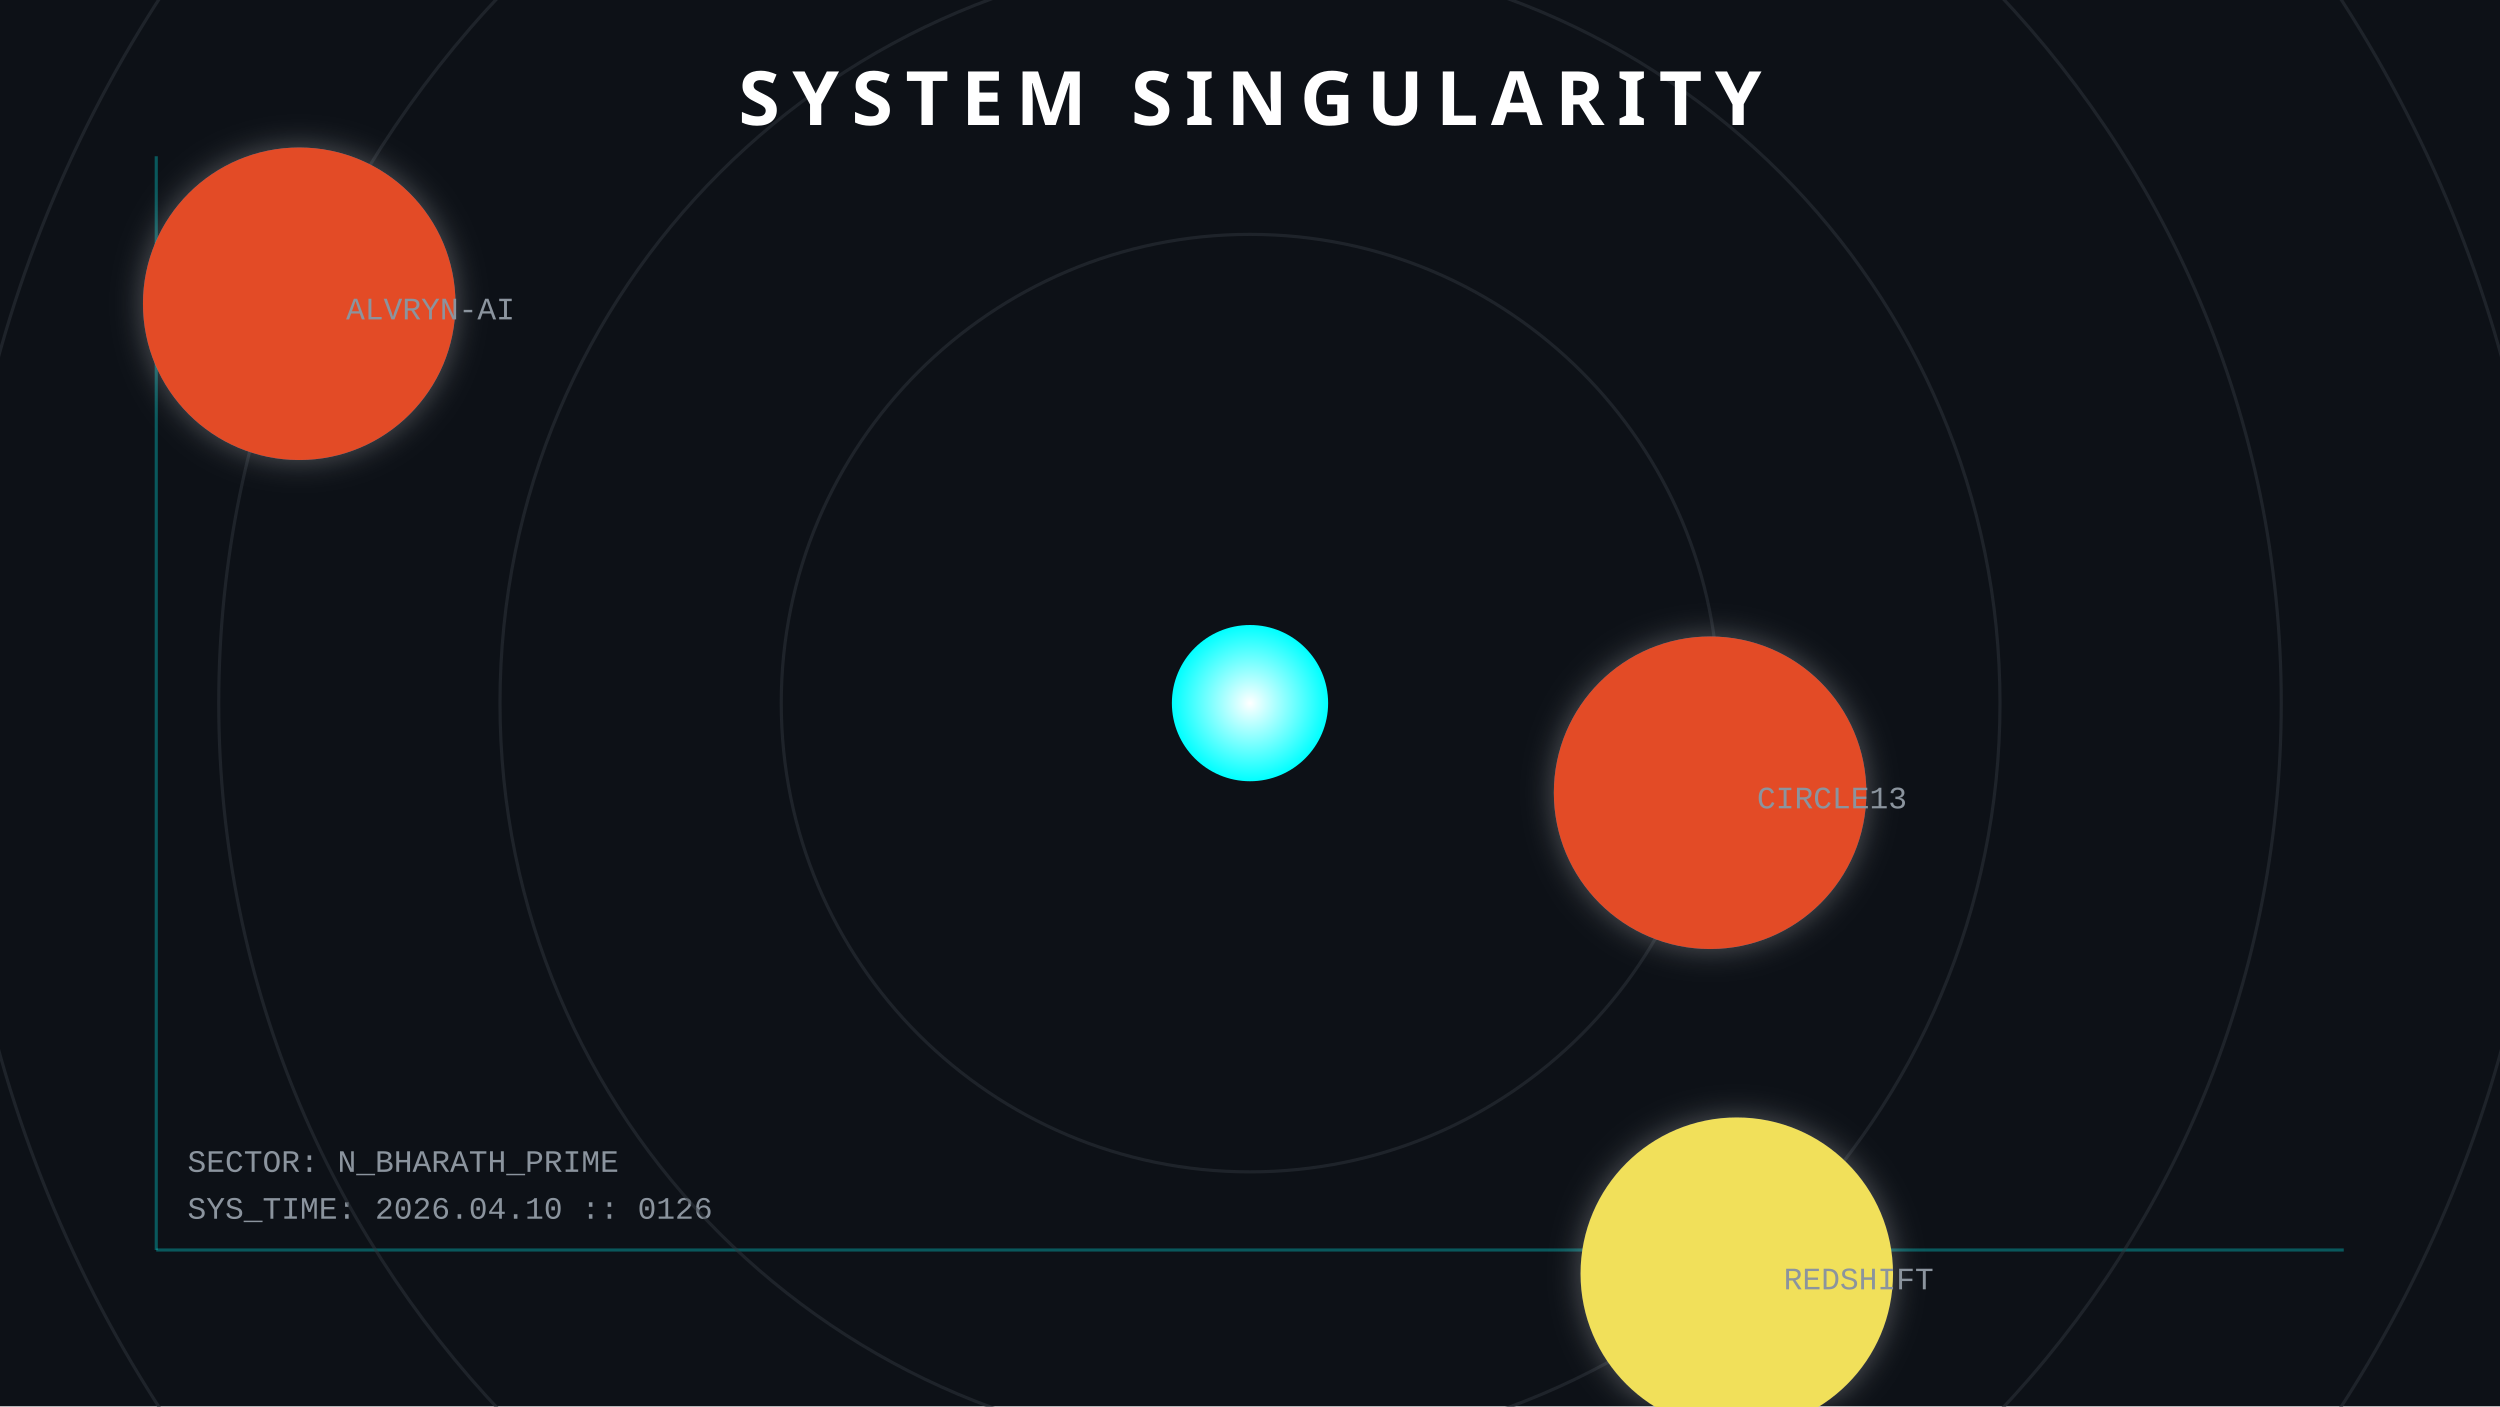
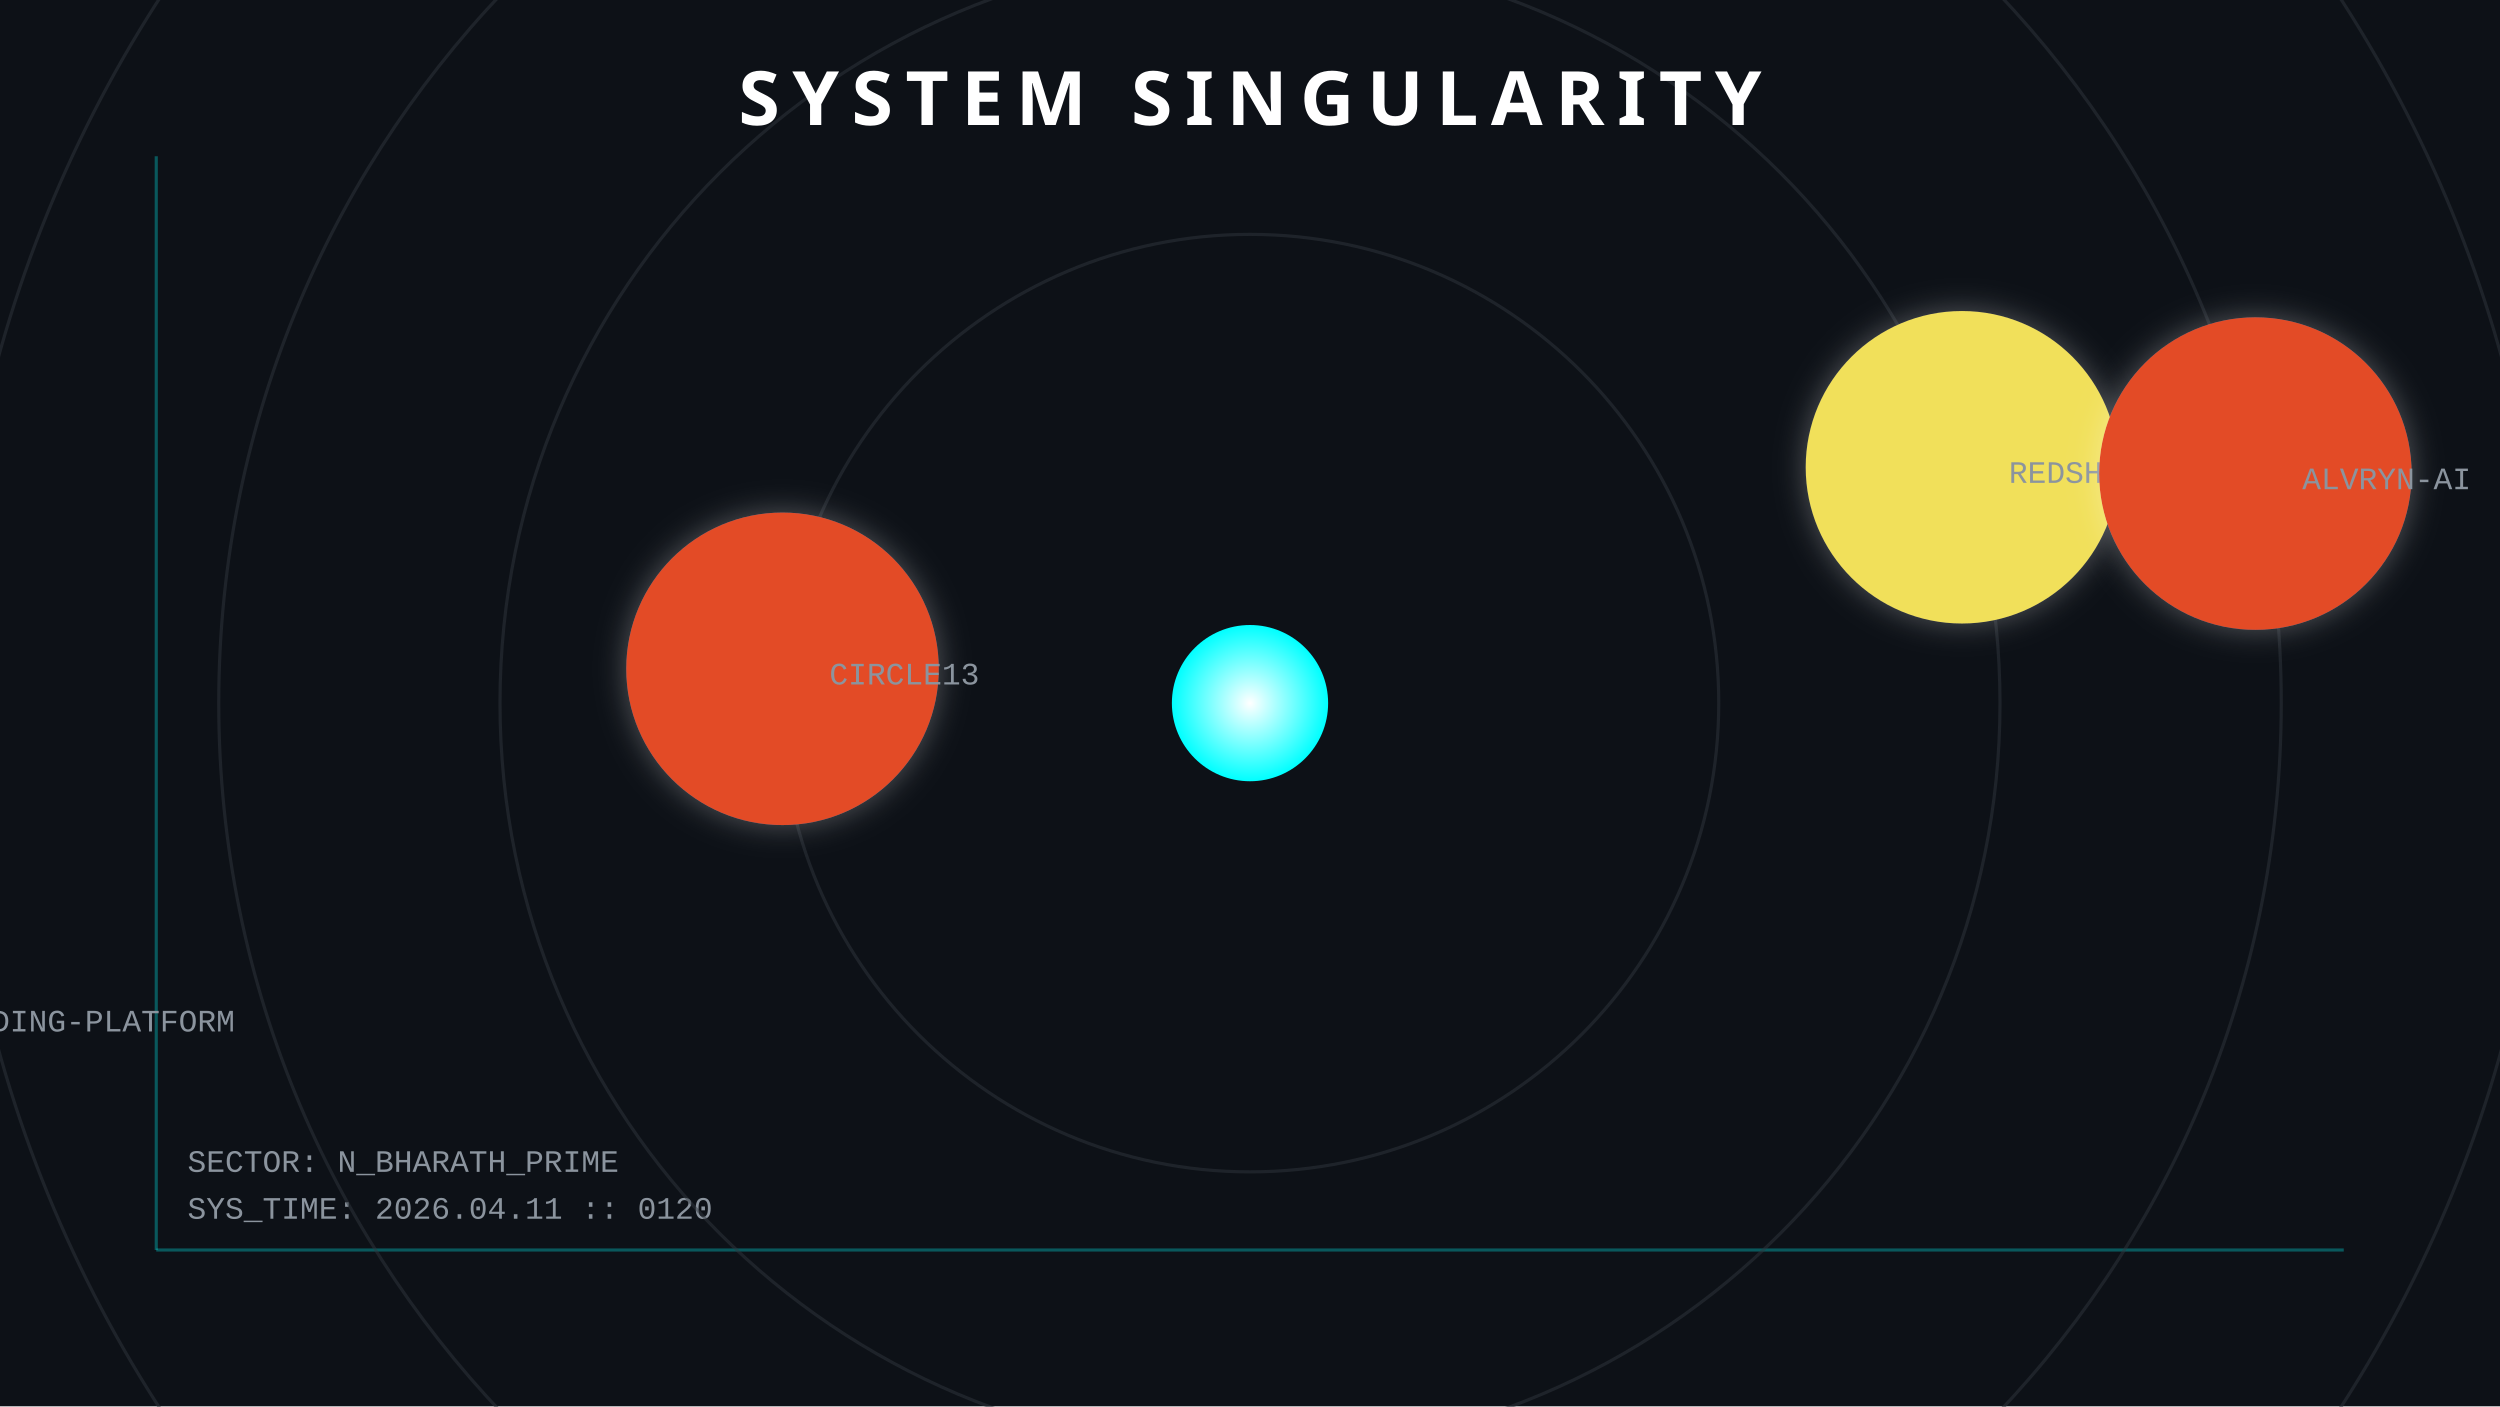
<svg xmlns="http://www.w3.org/2000/svg" width="800" height="450">
  <style>
        .orbit { fill: none; stroke: #30363d; stroke-width: 1; opacity: 0.5; }
        .planet { filter: drop-shadow(0 0 5px rgba(255,255,255,0.3)); }
        .text { font-family: 'Courier New', monospace; fill: #8b949e; font-size: 10px; }
        .title { font-family: sans-serif; fill: white; font-weight: bold; font-size: 24px; letter-spacing: 4px; }
        .hud-line { stroke: #00ffff; stroke-width: 1; opacity: 0.3; }
        
        /* ANIMATIONS */
        @keyframes pulse { 0% { r: 25; opacity: 0.8; } 50% { r: 30; opacity: 0.4; } 100% { r: 25; opacity: 0.8; } }
        .sun { animation: pulse 4s infinite; }
    </style>
  <rect width="100%" height="100%" fill="#0d1117" />
  <line x1="50" y1="50" x2="50" y2="400" class="hud-line" />
  <line x1="50" y1="400" x2="750" y2="400" class="hud-line" />
-   <text x="60" y="390" class="text">SYS_TIME: 2026.04.10 :: 0126</text>
+   <text x="60" y="390" class="text">SYS_TIME: 2026.04.11 :: 0120</text>
  <text x="60" y="375" class="text">SECTOR: N_BHARATH_PRIME</text>
  <circle cx="400" cy="225" r="25" fill="url(#grad1)" class="sun" />
  <defs>
    <radialGradient id="grad1" cx="50%" cy="50%" r="50%" fx="50%" fy="50%">
      <stop offset="0%" style="stop-color:white;stop-opacity:1" />
      <stop offset="100%" style="stop-color:#00ffff;stop-opacity:1" />
    </radialGradient>
  </defs>
  <circle cx="400" cy="225" r="150.0" class="orbit" />
-   <circle cx="547.233" cy="253.677" r="50" fill="#e34c26" class="planet" />
-   <text x="562.233" y="258.677" class="text" fill="white">CIRCLE13</text>
+   <circle cx="250.402" cy="214.023" r="50" fill="#e34c26" class="planet" />
+   <text x="265.402" y="219.023" class="text" fill="white">CIRCLE13</text>
  <circle cx="400" cy="225" r="240.0" class="orbit" />
-   <circle cx="555.77" cy="407.581" r="50" fill="#f1e05a" class="planet" />
-   <text x="570.77" y="412.581" class="text" fill="white">REDSHIFT</text>
+   <circle cx="627.824" cy="149.528" r="50" fill="#f1e05a" class="planet" />
+   <text x="642.824" y="154.528" class="text" fill="white">REDSHIFT</text>
  <circle cx="400" cy="225" r="330.0" class="orbit" />
-   <circle cx="95.751" cy="97.202" r="50" fill="#e34c26" class="planet" />
-   <text x="110.751" y="102.202" class="text" fill="white">ALVRYN-AI</text>
+   <circle cx="721.722" cy="151.548" r="50" fill="#e34c26" class="planet" />
+   <text x="736.722" y="156.548" class="text" fill="white">ALVRYN-AI</text>
  <circle cx="400" cy="225" r="415.422" class="orbit" />
-   <circle cx="333.156" cy="-185.009" r="46.948" fill="#f1e05a" class="planet" />
-   <text x="348.156" y="-180.009" class="text" fill="white">DRIFT-CIRCLE13</text>
+   <circle cx="678.291" cy="-83.431" r="46.948" fill="#f1e05a" class="planet" />
+   <text x="693.291" y="-78.431" class="text" fill="white">DRIFT-CIRCLE13</text>
  <circle cx="400" cy="225" r="461.81" class="orbit" />
-   <circle cx="30.635" cy="502.196" r="20.925" fill="#2b7489" class="planet" />
-   <text x="45.635" y="507.196" class="text" fill="white">DSATM-EXAM-SYSTEM-</text>
-   <circle cx="400" cy="225" r="504.867" class="orbit" />
-   <circle cx="735.179" cy="-152.552" r="18.705" fill="#8b949e" class="planet" />
-   <text x="750.179" y="-147.552" class="text" fill="white">NBHARATH1306</text>
-   <circle cx="400" cy="225" r="547.1" class="orbit" />
-   <circle cx="545.681" cy="-302.347" r="18.155" fill="#e34c26" class="planet" />
-   <text x="560.681" y="-297.347" class="text" fill="white">WEBSITE-EQUDATOR-TRADING-PLATFORM</text>
-   <circle cx="400" cy="225" r="577.932" class="orbit" />
-   <circle cx="839.238" cy="600.6" r="10.555" fill="#8b949e" class="planet" />
-   <text x="854.238" y="605.6" class="text" fill="white">FLASK</text>
-   <circle cx="400" cy="225" r="608.205" class="orbit" />
-   <circle cx="912.614" cy="552.323" r="10.182" fill="#8b949e" class="planet" />
-   <text x="927.614" y="557.323" class="text" fill="white">HCF-INTERNSHIP</text>
-   <circle cx="400" cy="225" r="637.074" class="orbit" />
-   <circle cx="182.908" cy="-373.944" r="9.246" fill="#8b949e" class="planet" />
+   <circle cx="202.729" cy="642.555" r="20.925" fill="#2b7489" class="planet" />
+   <text x="217.729" y="647.555" class="text" fill="white">DSATM-EXAM-SYSTEM-</text>
+   <circle cx="400" cy="225" r="504.87" class="orbit" />
+   <circle cx="264.287" cy="-261.288" r="18.707" fill="#8b949e" class="planet" />
+   <text x="279.287" y="-256.288" class="text" fill="white">NBHARATH1306</text>
+   <circle cx="400" cy="225" r="547.102" class="orbit" />
+   <circle cx="-137.872" cy="325.074" r="18.155" fill="#e34c26" class="planet" />
+   <text x="-122.872" y="330.074" class="text" fill="white">WEBSITE-EQUDATOR-TRADING-PLATFORM</text>
+   <circle cx="400" cy="225" r="577.935" class="orbit" />
+   <circle cx="940.3" cy="430.145" r="10.555" fill="#8b949e" class="planet" />
+   <text x="955.3" y="435.145" class="text" fill="white">FLASK</text>
+   <circle cx="400" cy="225" r="608.208" class="orbit" />
+   <circle cx="-102.426" cy="-117.761" r="10.182" fill="#8b949e" class="planet" />
+   <text x="-87.426" y="-112.761" class="text" fill="white">HCF-INTERNSHIP</text>
+   <circle cx="400" cy="225" r="637.077" class="orbit" />
+   <circle cx="537.232" cy="-397.121" r="9.246" fill="#8b949e" class="planet" />
  <text x="400" y="40" text-anchor="middle" class="title">SYSTEM SINGULARITY</text>
</svg>
